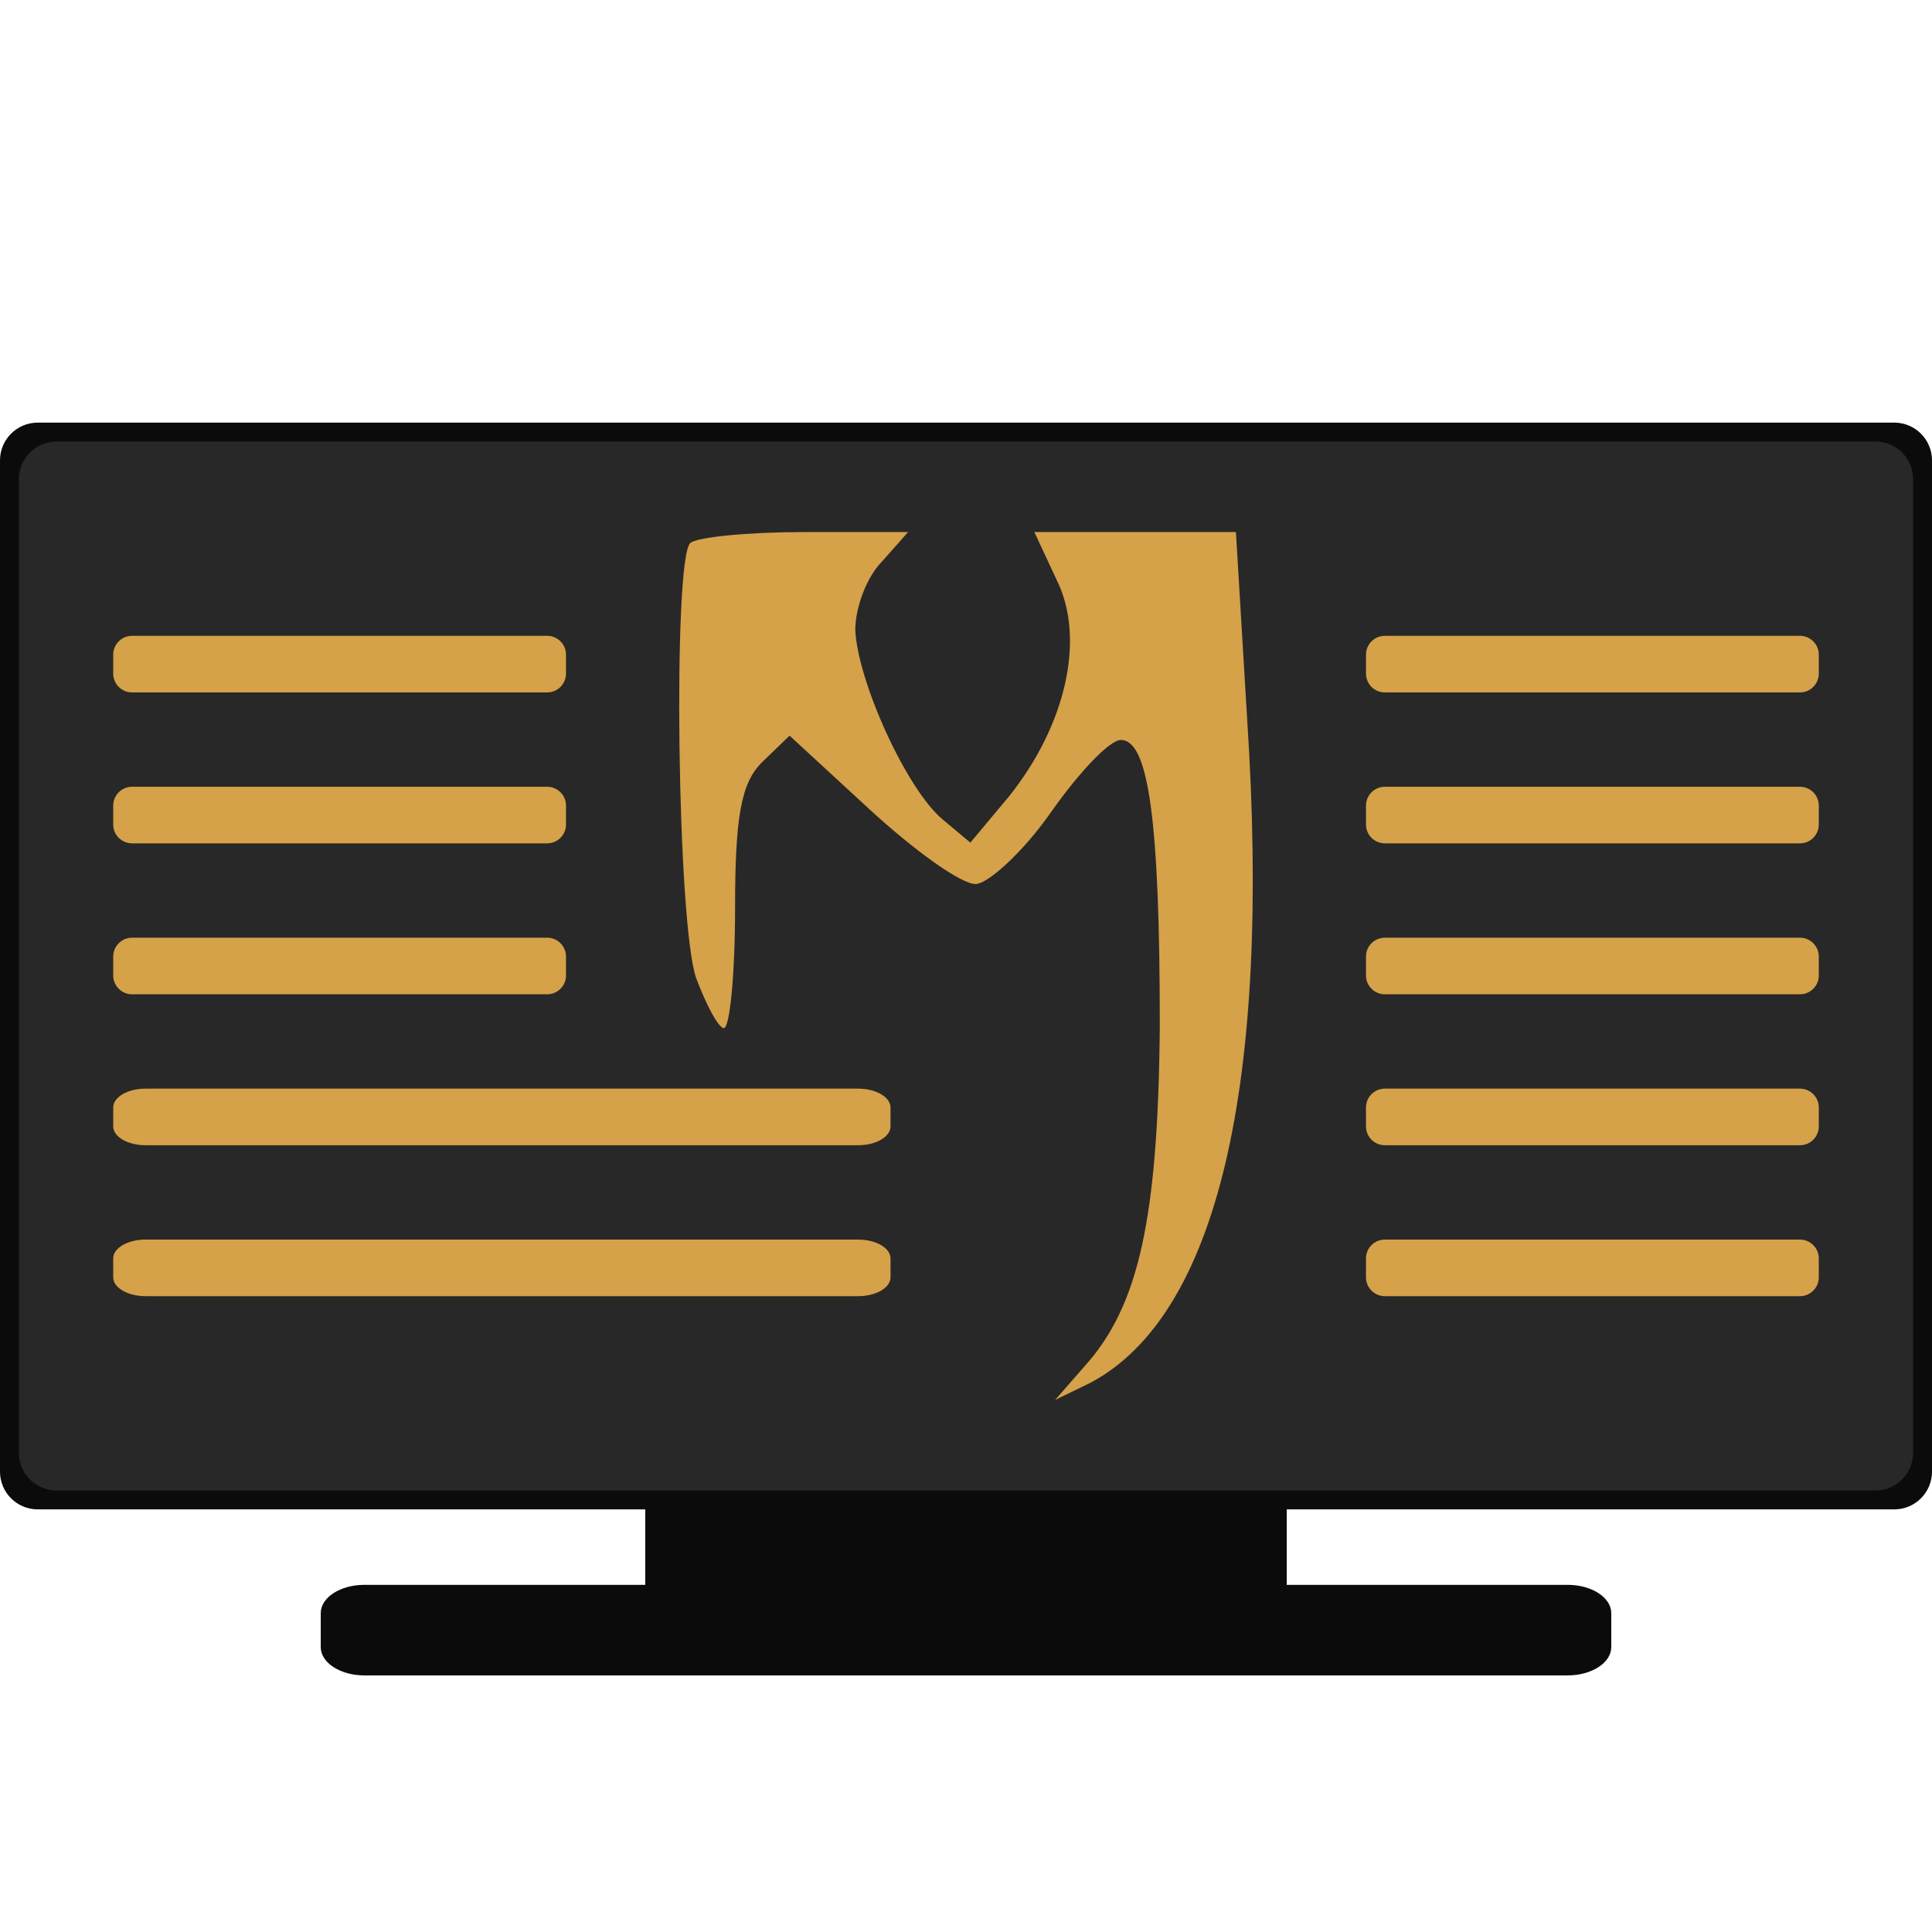
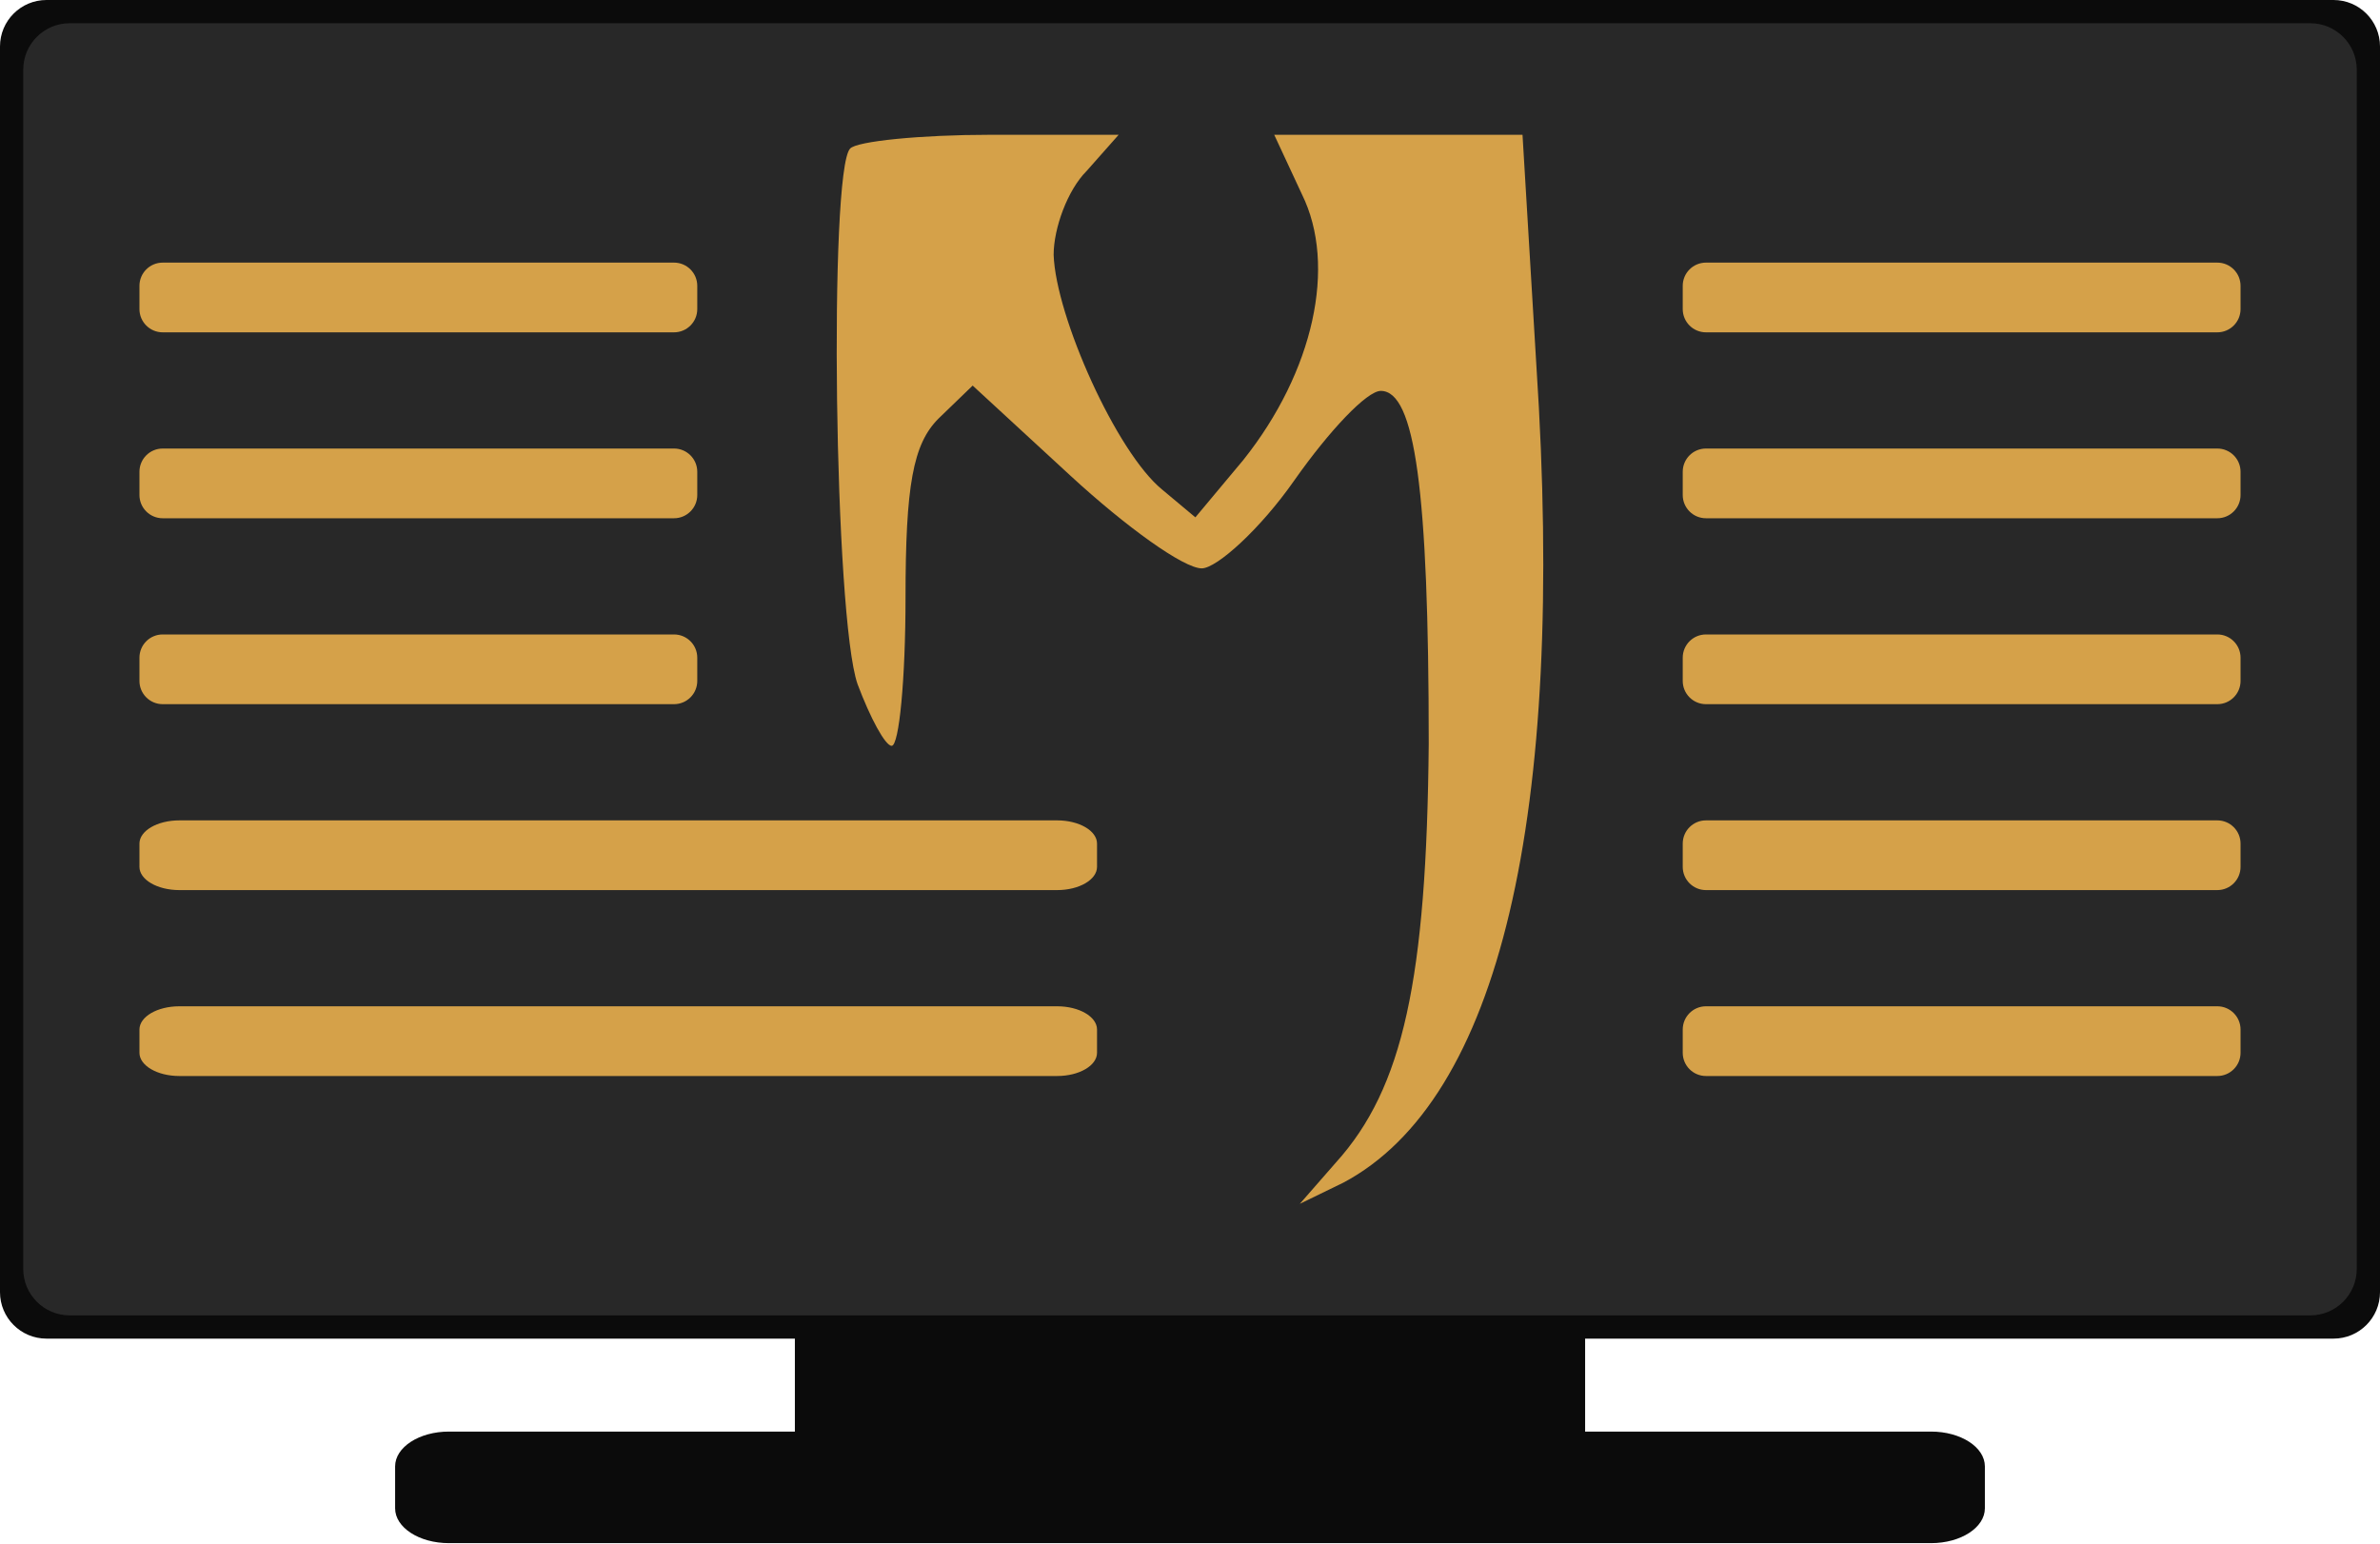
- <svg xmlns="http://www.w3.org/2000/svg" width="512" height="512" viewBox="0 0 512 512" version="1.1" id="svg1">
+ <svg xmlns="http://www.w3.org/2000/svg" width="512" height="332" viewBox="0 0 512 332" version="1.1" id="svg1">
  <defs id="defs1">
    <rect x="114.785" y="196.686" width="428.738" height="387.167" id="rect5" />
  </defs>
-   <g id="layer1">
+   <g id="layer1" transform="translate(0,-112)">
    <g id="g3">
      <rect style="fill:#0b0b0b;fill-opacity:1;stroke-width:0.931" id="rect3" width="342" height="24" x="85" y="420" rx="11.566" ry="7.494" />
      <rect style="fill:#0b0b0b;fill-opacity:1;stroke-width:0.716" id="rect2" width="170" height="22" x="171" y="399" />
      <rect style="fill:#0b0b0b;fill-opacity:1" id="rect1" width="512" height="288" x="0" y="112" rx="10" ry="10" />
    </g>
    <rect style="fill:#282828;fill-opacity:1" id="rect4" width="502" height="278" x="5" y="117" rx="10" ry="10" />
    <path style="font-size:232px;font-family:AllisDaedric;-inkscape-font-specification:AllisDaedric;white-space:pre;fill:#d5a149" d="m 121.977,228.702 c -4.64,4.872 -3.48,102.312 1.624,116.928 2.784,7.424 6.032,13.456 7.424,13.456 1.624,0 3.016,-14.616 3.016,-32.248 0,-24.592 1.624,-33.64 7.192,-39.208 l 7.424,-7.192 21.344,19.72 c 12.064,11.136 24.592,20.184 28.536,20.184 3.248,0 12.76,-8.584 20.184,-19.256 7.656,-10.904 15.776,-19.488 18.792,-19.488 7.424,0 10.44,21.576 10.44,77.024 -0.464,51.504 -5.568,75.168 -20.184,91.408 l -7.888,9.048 9.512,-4.64 c 33.872,-18.096 48.488,-79.576 41.992,-178.408 l -3.016,-50.344 h -26.912 -27.144 l 6.032,12.992 c 7.656,15.544 2.552,38.744 -12.76,58 l -10.44,12.528 -7.192,-6.032 c -9.976,-8.12 -23.2,-37.816 -23.664,-51.272 0,-5.8 3.016,-14.152 7.192,-18.328 l 6.96,-7.888 h -28.072 c -14.848,0 -29,1.392 -30.392,3.016 z" id="text4" transform="matrix(0.9881049,0,0,0.9854665,62.35499,-81.40555)" aria-label="M" />
    <g id="g15" transform="translate(0,18.5)">
      <rect style="fill:#d5a149;fill-opacity:1" id="rect6" width="120" height="15" x="30" y="150" rx="5" ry="5" />
      <rect style="fill:#d5a149;fill-opacity:1" id="rect7" width="120" height="15" x="30" y="190" rx="5" ry="5" />
      <rect style="fill:#d5a149;fill-opacity:1" id="rect8" width="120" height="15" x="30" y="230" rx="5" ry="5" />
      <rect style="fill:#d5a149;fill-opacity:1" id="rect15" width="120" height="15" x="362" y="150" rx="5" ry="5" />
      <rect style="fill:#d5a149;fill-opacity:1" id="rect16" width="120" height="15" x="362" y="190" rx="5" ry="5" />
      <rect style="fill:#d5a149;fill-opacity:1" id="rect17" width="120" height="15" x="362" y="230" rx="5" ry="5" />
      <rect style="fill:#d5a149;fill-opacity:1" id="rect18" width="120" height="15" x="362" y="270" rx="5" ry="5" />
      <rect style="fill:#d5a149;fill-opacity:1" id="rect19" width="120" height="15" x="362" y="310" rx="5" ry="5" />
      <rect style="fill:#d5a149;fill-opacity:1;stroke-width:1.31" id="rect20" width="206" height="15" x="30" y="270" rx="8.583" ry="5" />
      <rect style="fill:#d5a149;fill-opacity:1;stroke-width:1.31" id="rect21" width="206" height="15" x="30" y="310" rx="8.583" ry="5" />
    </g>
  </g>
</svg>
